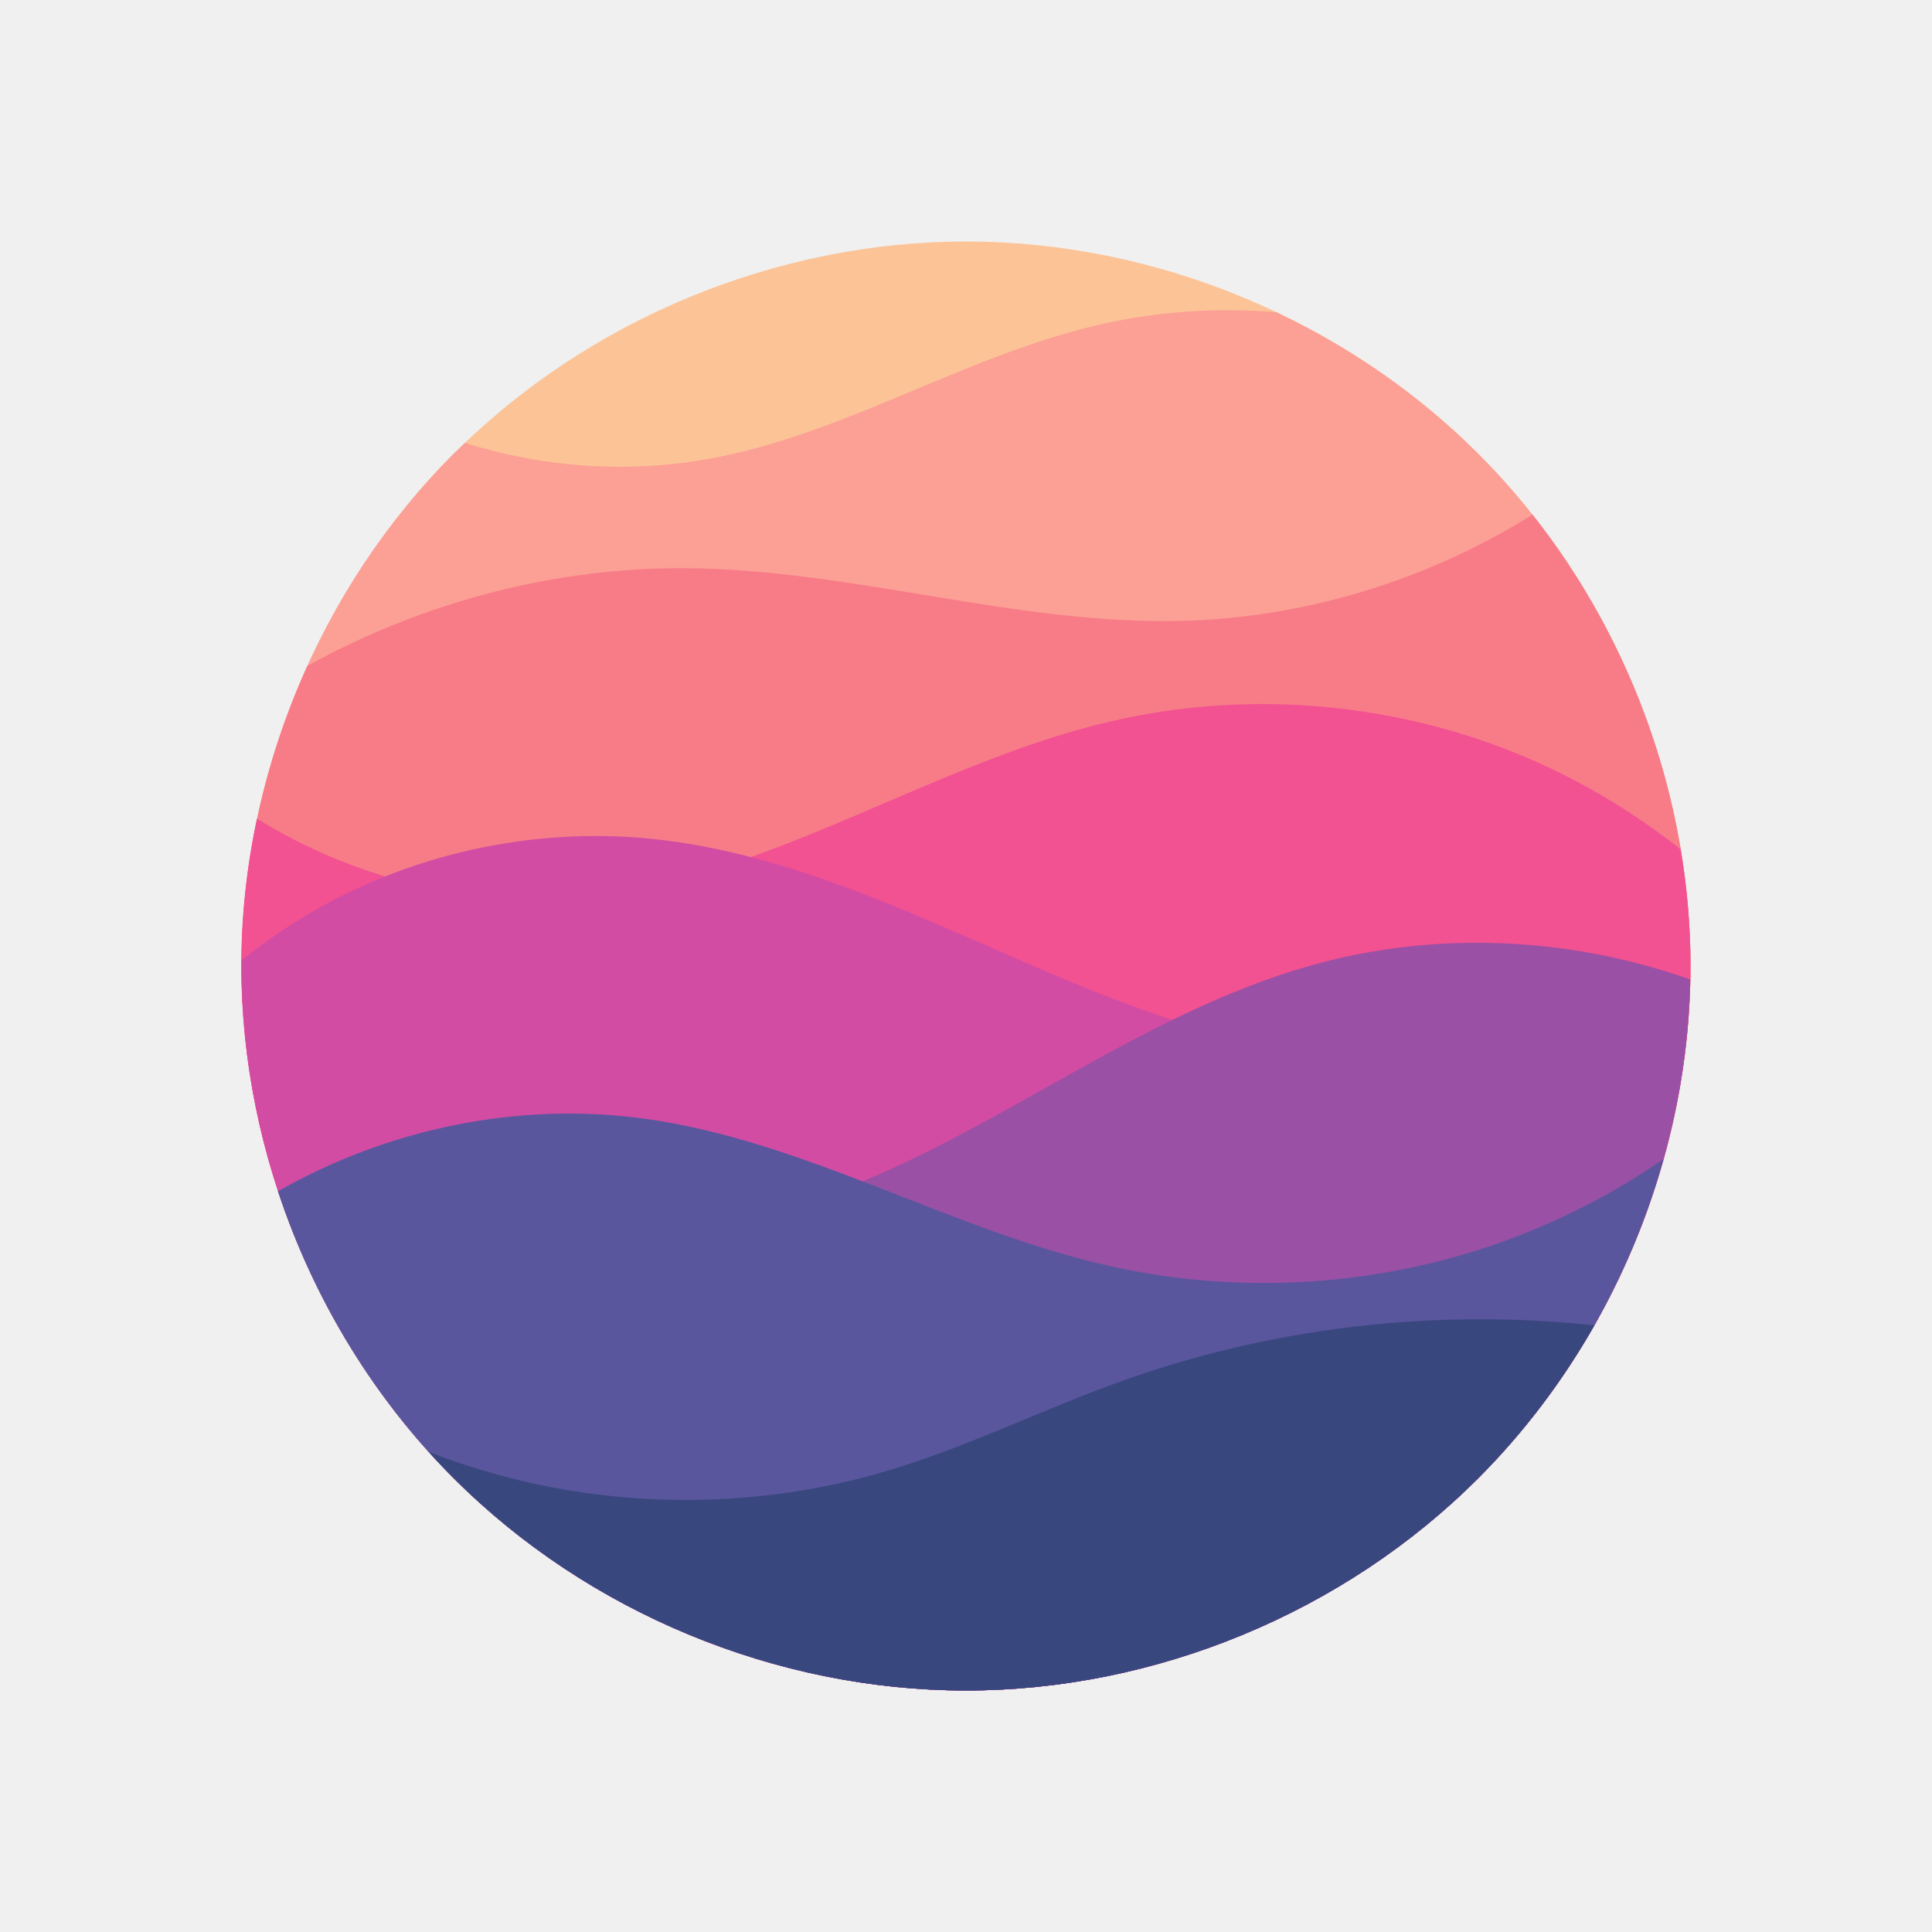
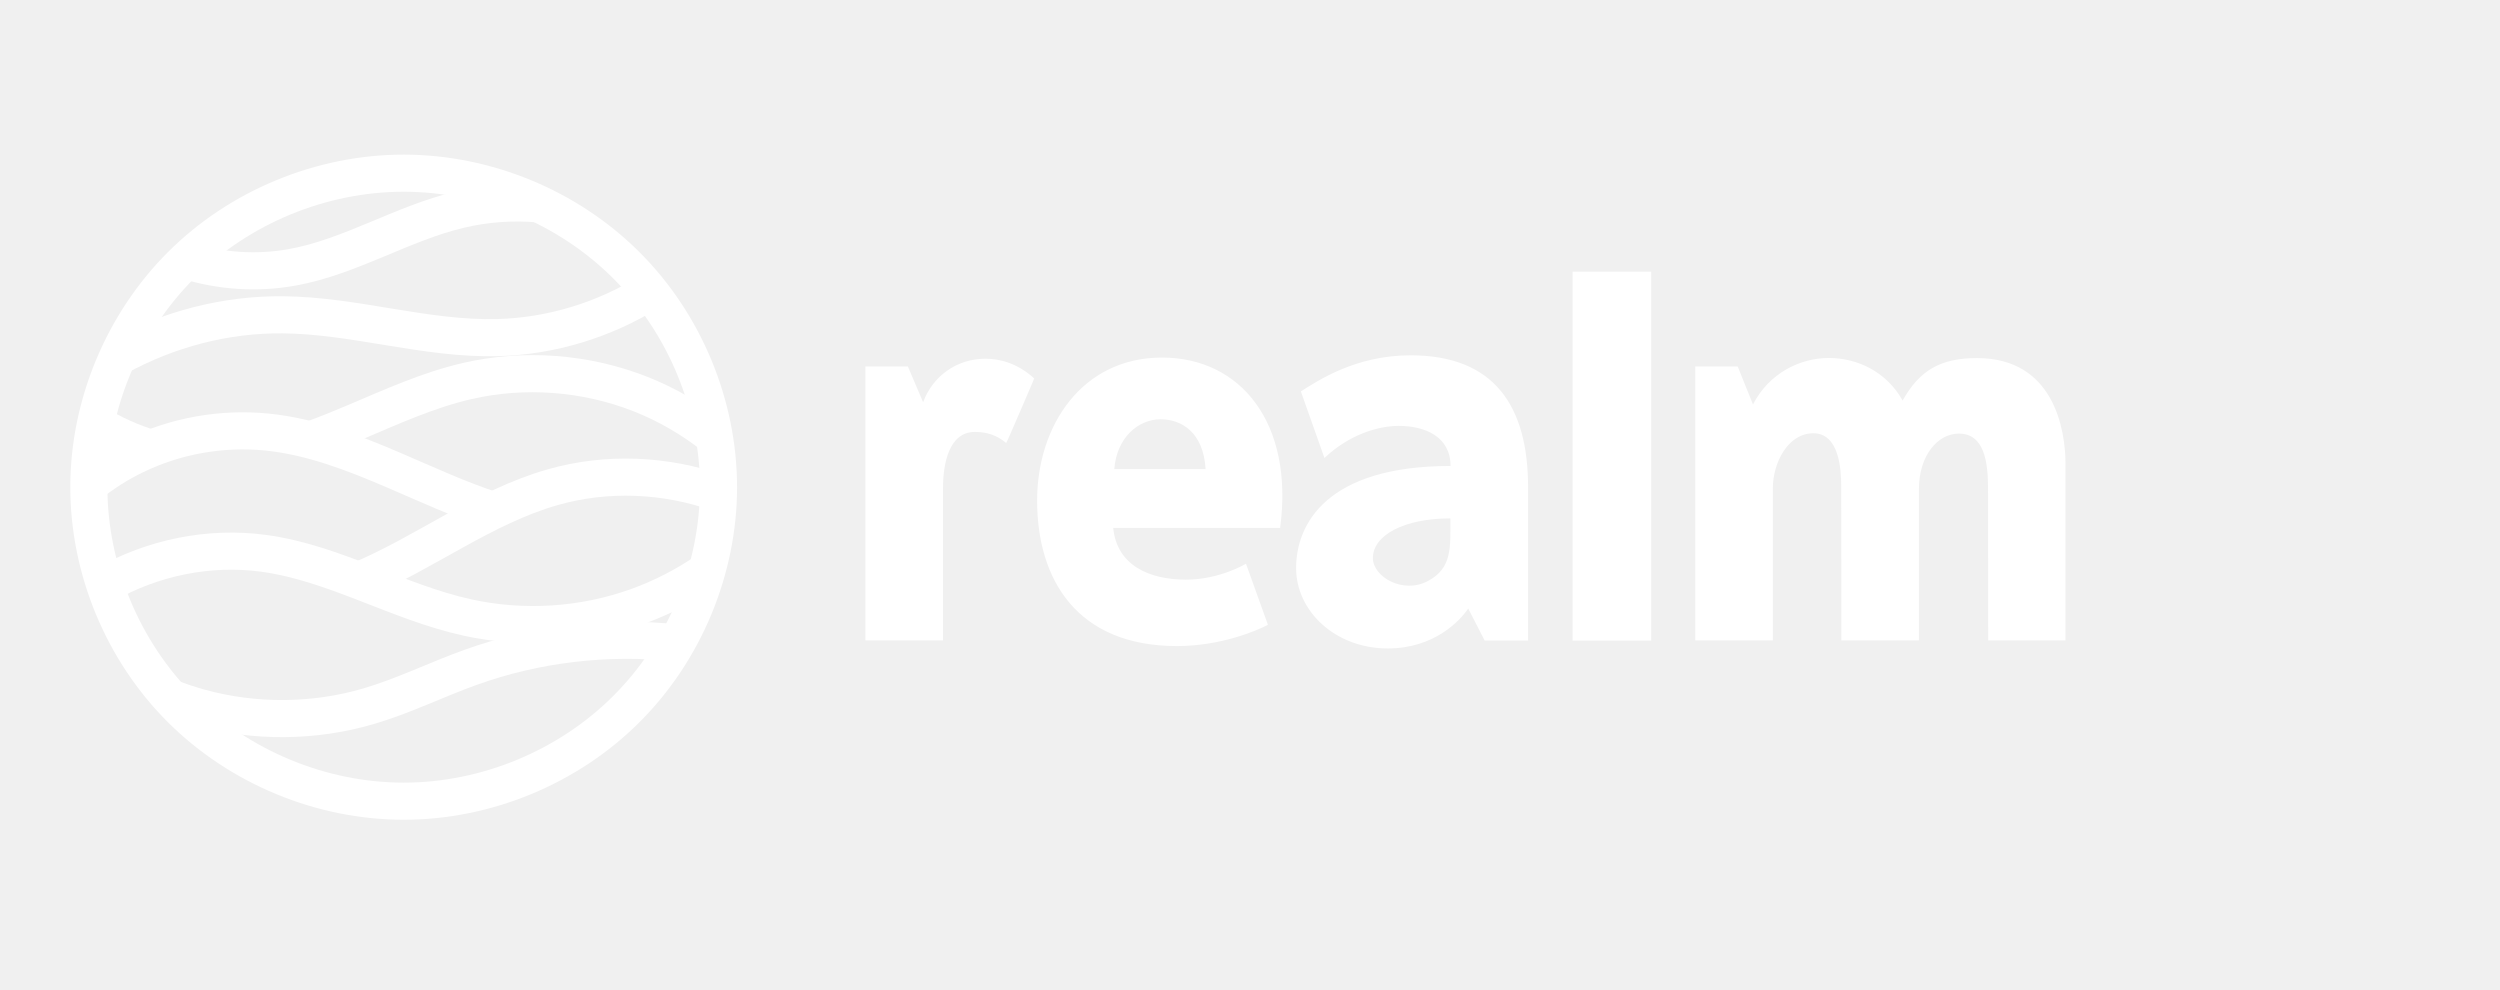
- <svg xmlns="http://www.w3.org/2000/svg" viewBox="0 0 800 800" width="38pt" height="38pt">
-   <path fill="#FCC397" d="M400,100c-78.5,0-156.6,32.3-212.1,87.9S100,321.5,100,400s32.3,156.6,87.9,212.1S321.5,700,400,700  s156.6-32.3,212.1-87.9C667.7,556.6,700,478.5,700,400s-32.3-156.6-87.9-212.1C556.6,132.3,478.5,100,400,100z" />
-   <path fill="#FC9F95" d="M100,400c0,78.5,32.3,156.6,87.9,212.1S321.5,700,400,700s156.6-32.3,212.1-87.9  C667.7,556.6,700,478.5,700,400s-32.3-156.6-87.9-212.1c-24.2-24.2-52.7-44-83.6-58.6c-25.2-2.1-50.6-0.3-75.2,5.6  c-54.7,13-103.9,44.9-159.2,55c-33.7,6.2-68.9,3.8-101.6-6.5c-1.6,1.5-3.1,3-4.7,4.5C132.3,243.4,100,321.5,100,400z" />
-   <path fill="#F77C88" d="M187.9,612.1C243.4,667.7,321.5,700,400,700s156.6-32.3,212.1-87.9C667.7,556.6,700,478.5,700,400  c0-67.3-23.7-134.2-65.4-186.9c-43.4,27.1-94,42.7-145.2,44c-68.5,1.7-135.7-21.1-204.2-21.8c-55-0.6-109.8,13.9-157.9,40.4  c-17.7,39-27.3,81.6-27.3,124.3C100,478.5,132.3,556.6,187.9,612.1z" />
-   <path fill="#F25192" d="M187.9,612.1C243.4,667.7,321.5,700,400,700s156.6-32.3,212.1-87.9C667.7,556.6,700,478.5,700,400  c0-16.2-1.4-32.3-4.1-48.3c-21.4-16.9-45.2-30.8-70.6-40.8c-52.1-20.5-110.4-24.9-164.9-12.3c-37.1,8.6-72,24.6-107.1,39.5  s-71.1,28.9-109,33c-47.8,5.2-97-6.8-137.9-32.1c-4.3,20.1-6.5,40.5-6.5,61.1C100,478.5,132.3,556.6,187.9,612.1z" />
-   <path fill="#D34CA3" d="M187.9,612.1C243.4,667.7,321.5,700,400,700s156.6-32.3,212.1-87.9c51.4-51.4,82.9-122,87.3-194.5  c-60.1,22.6-127.2,27.2-189.6,11.7c-41.2-10.2-79.9-28.6-118.9-45.4s-79.3-32.4-121.5-36.6c-42.7-4.2-86.5,3.6-125.1,22.3  c-15.8,7.6-30.6,17.1-44.3,28.1c0,0.8,0,1.5,0,2.3C100,478.5,132.3,556.6,187.9,612.1z" />
-   <path fill="#9A50A5" d="M400,700c78.5,0,156.6-32.3,212.1-87.9c54.2-54.2,86.3-129.9,87.8-206.5c-50.4-17.9-106.4-20.3-157.8-5.6  c-68.5,19.5-126,66.2-192.3,92.2c-74,29-158.3,29.9-233.5,4.3c14.8,43.3,39.3,83.2,71.6,115.6C243.4,667.7,321.5,700,400,700z" />
-   <path fill="#59569E" d="M400,700c78.5,0,156.6-32.3,212.1-87.9c36.4-36.4,62.9-82.5,76.7-132.1c-20.5,14.1-42.7,25.5-66.1,34  c-51.6,18.6-108.4,22.3-162,10.5c-66.4-14.6-126.7-52.1-194-61.3c-52-7.1-106.1,4.1-151.6,30.1c14.7,44.5,39.5,85.6,72.7,118.8  C243.4,667.7,321.5,700,400,700z" />
-   <path fill="#39477F" d="M400,700c78.5,0,156.6-32.3,212.1-87.9c18.8-18.8,34.9-40.2,48.1-63.3c-66.1-7.1-133.9,0.8-196.4,23.3  c-32.7,11.8-64,27.4-97.3,37.2c-52,15.3-108.3,15.7-160.6,1.3c-9.6-2.7-19.1-5.8-28.4-9.4c3.4,3.7,6.8,7.4,10.4,10.9  C243.4,667.7,321.5,700,400,700z" />
+ <svg xmlns="http://www.w3.org/2000/svg" width="96pt" height="38pt" viewBox="0 0 96 40" version="1.1">
+   <defs />
+   <g id="logo-ratio-&amp;-clearance" stroke="none" stroke-width="1" fill="none" fill-rule="evenodd" transform="translate(0, 6)">
+     <g id="logoWordmarkH-Small" transform="translate(-444, -158)">
+       <g id="Page-1-Copy-15" transform="translate(445, 159)">
+         <g id="mark-bw" transform="translate(0.065323, 0)" stroke-width="1.5" stroke="#FFFFFF">
+           <g id="Group">
+             <path d="M12.725,0 C9.396,0 6.083,1.367 3.729,3.719 C1.374,6.071 -5.68434189e-14,9.371 -5.68434189e-14,12.692 C-5.68434189e-14,16.013 1.37,19.318 3.729,21.666 C6.087,24.014 9.396,25.385 12.725,25.385 C16.055,25.385 19.368,24.018 21.722,21.666 C24.081,19.318 25.451,16.013 25.451,12.692 C25.451,9.371 24.081,6.067 21.722,3.719 C19.368,1.367 16.055,0 12.725,0 L12.725,0 Z" id="Shape" />
+             <g id="Layer_1" transform="translate(-0, 1.184615)">
+               <path d="M18.176,0.055 C17.107,-0.034 16.03,0.042 14.986,0.292 C12.666,0.842 10.579,2.192 8.233,2.619 C6.804,2.881 5.311,2.78 3.924,2.344" id="Shape" />
+               <path d="M22.677,3.6 C20.836,4.747 18.689,5.407 16.517,5.462 C13.612,5.534 10.761,4.569 7.856,4.54 C5.523,4.514 3.198,5.128 1.158,6.249" id="Shape" />
+               <path d="M2.523,9.939 C1.733,9.701 0.973,9.36 0.271,8.927" id="Shape" />
+               <path d="M25.277,9.464 C24.369,8.749 23.359,8.161 22.282,7.738 C20.072,6.871 17.599,6.685 15.287,7.218 C13.714,7.582 12.233,8.258 10.744,8.889 C10.152,9.14 9.553,9.385 8.945,9.6" id="Shape" />
+               <path d="M16.352,12.452 C14.982,12.009 13.665,11.396 12.339,10.827 C10.685,10.116 8.976,9.456 7.186,9.278 C5.374,9.1 3.516,9.43 1.879,10.222 C1.209,10.543 0.581,10.945 0,11.41" id="Shape" />
+               <path d="M25.446,11.745 C23.309,10.987 20.933,10.886 18.753,11.508 C15.956,12.302 13.592,14.162 10.911,15.281" id="Shape" />
+               <path d="M24.976,14.892 C24.106,15.489 23.164,15.971 22.172,16.331 C19.983,17.118 17.574,17.274 15.3,16.775 C12.484,16.157 9.926,14.571 7.071,14.182 C4.865,13.881 2.571,14.355 0.641,15.455" id="Shape" />
+               <path d="M23.762,17.803 C20.959,17.503 18.083,17.837 15.432,18.789 C14.045,19.288 12.717,19.948 11.304,20.363 C9.099,21.01 6.71,21.027 4.492,20.418 C4.085,20.303 3.682,20.172 3.287,20.02" id="Shape" />
+             </g>
+           </g>
+         </g>
+         <path d="M60.039,3.98 L63.218,3.98 L63.218,18.894 L60.039,18.894 L60.039,3.98 Z M31.455,18.886 L34.591,18.886 L34.591,12.735 C34.591,11.719 34.842,10.459 35.878,10.459 C36.353,10.459 36.764,10.585 37.146,10.906 C37.158,10.919 38.289,8.285 38.277,8.297 C37.574,7.653 36.84,7.5 36.306,7.5 C35.144,7.5 34.175,8.205 33.787,9.26 L33.171,7.813 L31.455,7.813 L31.455,18.886 Z M64.999,18.886 L68.134,18.886 L68.134,12.735 C68.134,11.719 68.735,10.513 69.771,10.513 C70.809,10.513 70.897,11.953 70.897,12.639 C70.903,12.659 70.901,18.885 70.901,18.885 L74.038,18.885 L74.038,12.781 C74.038,11.391 74.812,10.526 75.652,10.526 C76.676,10.526 76.832,11.663 76.832,12.735 L76.838,18.885 L79.963,18.885 L79.963,11.754 C79.963,10.329 79.474,7.474 76.387,7.474 C74.92,7.474 74.069,7.961 73.379,9.19 C72.735,8.033 71.559,7.47 70.397,7.47 C69.236,7.47 67.979,8.083 67.331,9.349 L66.714,7.814 L64.999,7.814 L64.999,18.886 Z M41.514,11.961 L45.205,11.961 C45.117,10.474 44.237,9.948 43.381,9.948 C42.526,9.948 41.618,10.643 41.514,11.961 L41.514,11.961 Z M44.41,16.43 C45.78,16.43 46.838,15.786 46.838,15.786 L47.724,18.253 C47.278,18.497 45.804,19.115 44.05,19.115 C40.016,19.115 38.395,16.437 38.395,13.232 C38.395,10.206 40.211,7.453 43.444,7.453 C46.62,7.453 48.784,10.097 48.218,14.34 L41.471,14.34 C41.618,15.851 42.926,16.43 44.41,16.43 L44.41,16.43 Z M51.967,15.559 C51.967,16.31 53.179,17.028 54.193,16.485 C55.181,15.955 55.099,15.126 55.099,13.954 C53.227,13.954 51.967,14.632 51.967,15.559 L51.967,15.559 Z M56.485,18.891 L55.821,17.598 C55.504,18.066 54.47,19.211 52.566,19.211 C50.459,19.211 48.864,17.713 48.864,15.962 C48.864,14.183 50.098,11.835 55.106,11.835 C55.106,10.654 54.086,10.215 53.008,10.215 C52.184,10.215 51.01,10.564 50.009,11.512 L49.056,8.821 C49.714,8.411 51.233,7.362 53.494,7.362 C56.863,7.362 58.24,9.402 58.24,12.69 L58.24,18.892 L56.485,18.892 L56.485,18.891 L56.485,18.891 Z" id="Fill-10" fill="#FFFFFF" />
+       </g>
+     </g>
+   </g>
</svg>
